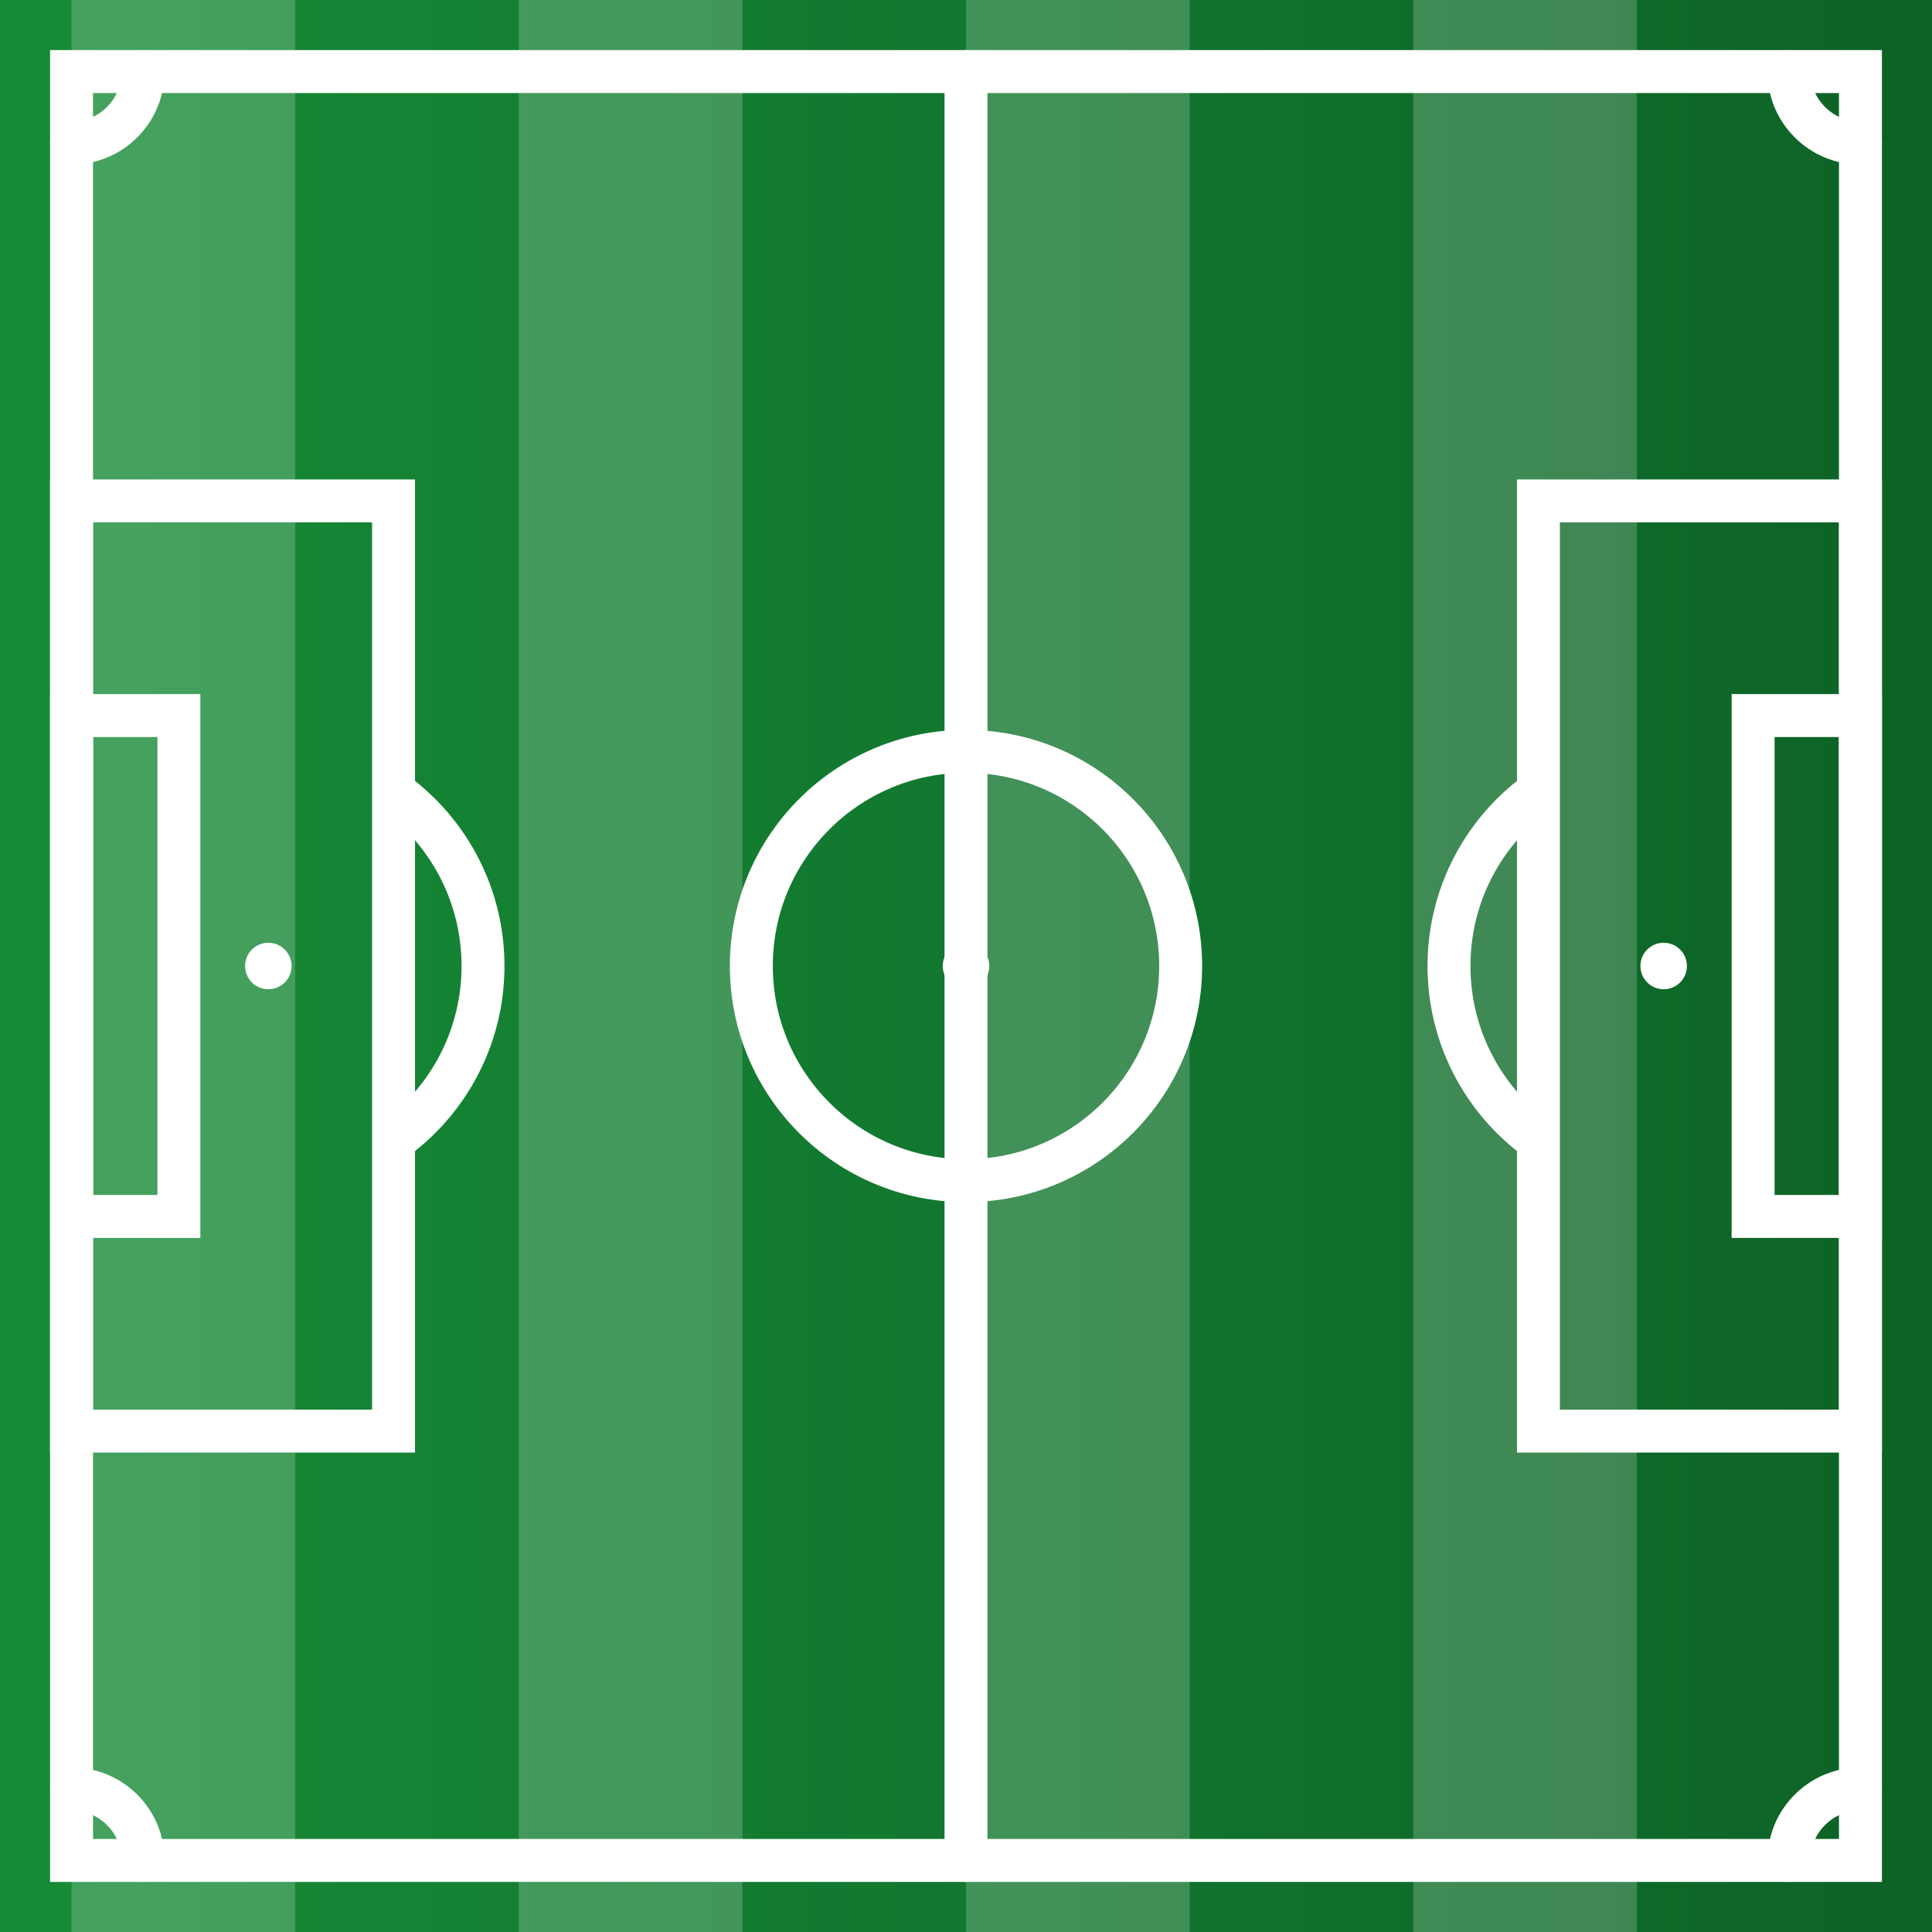
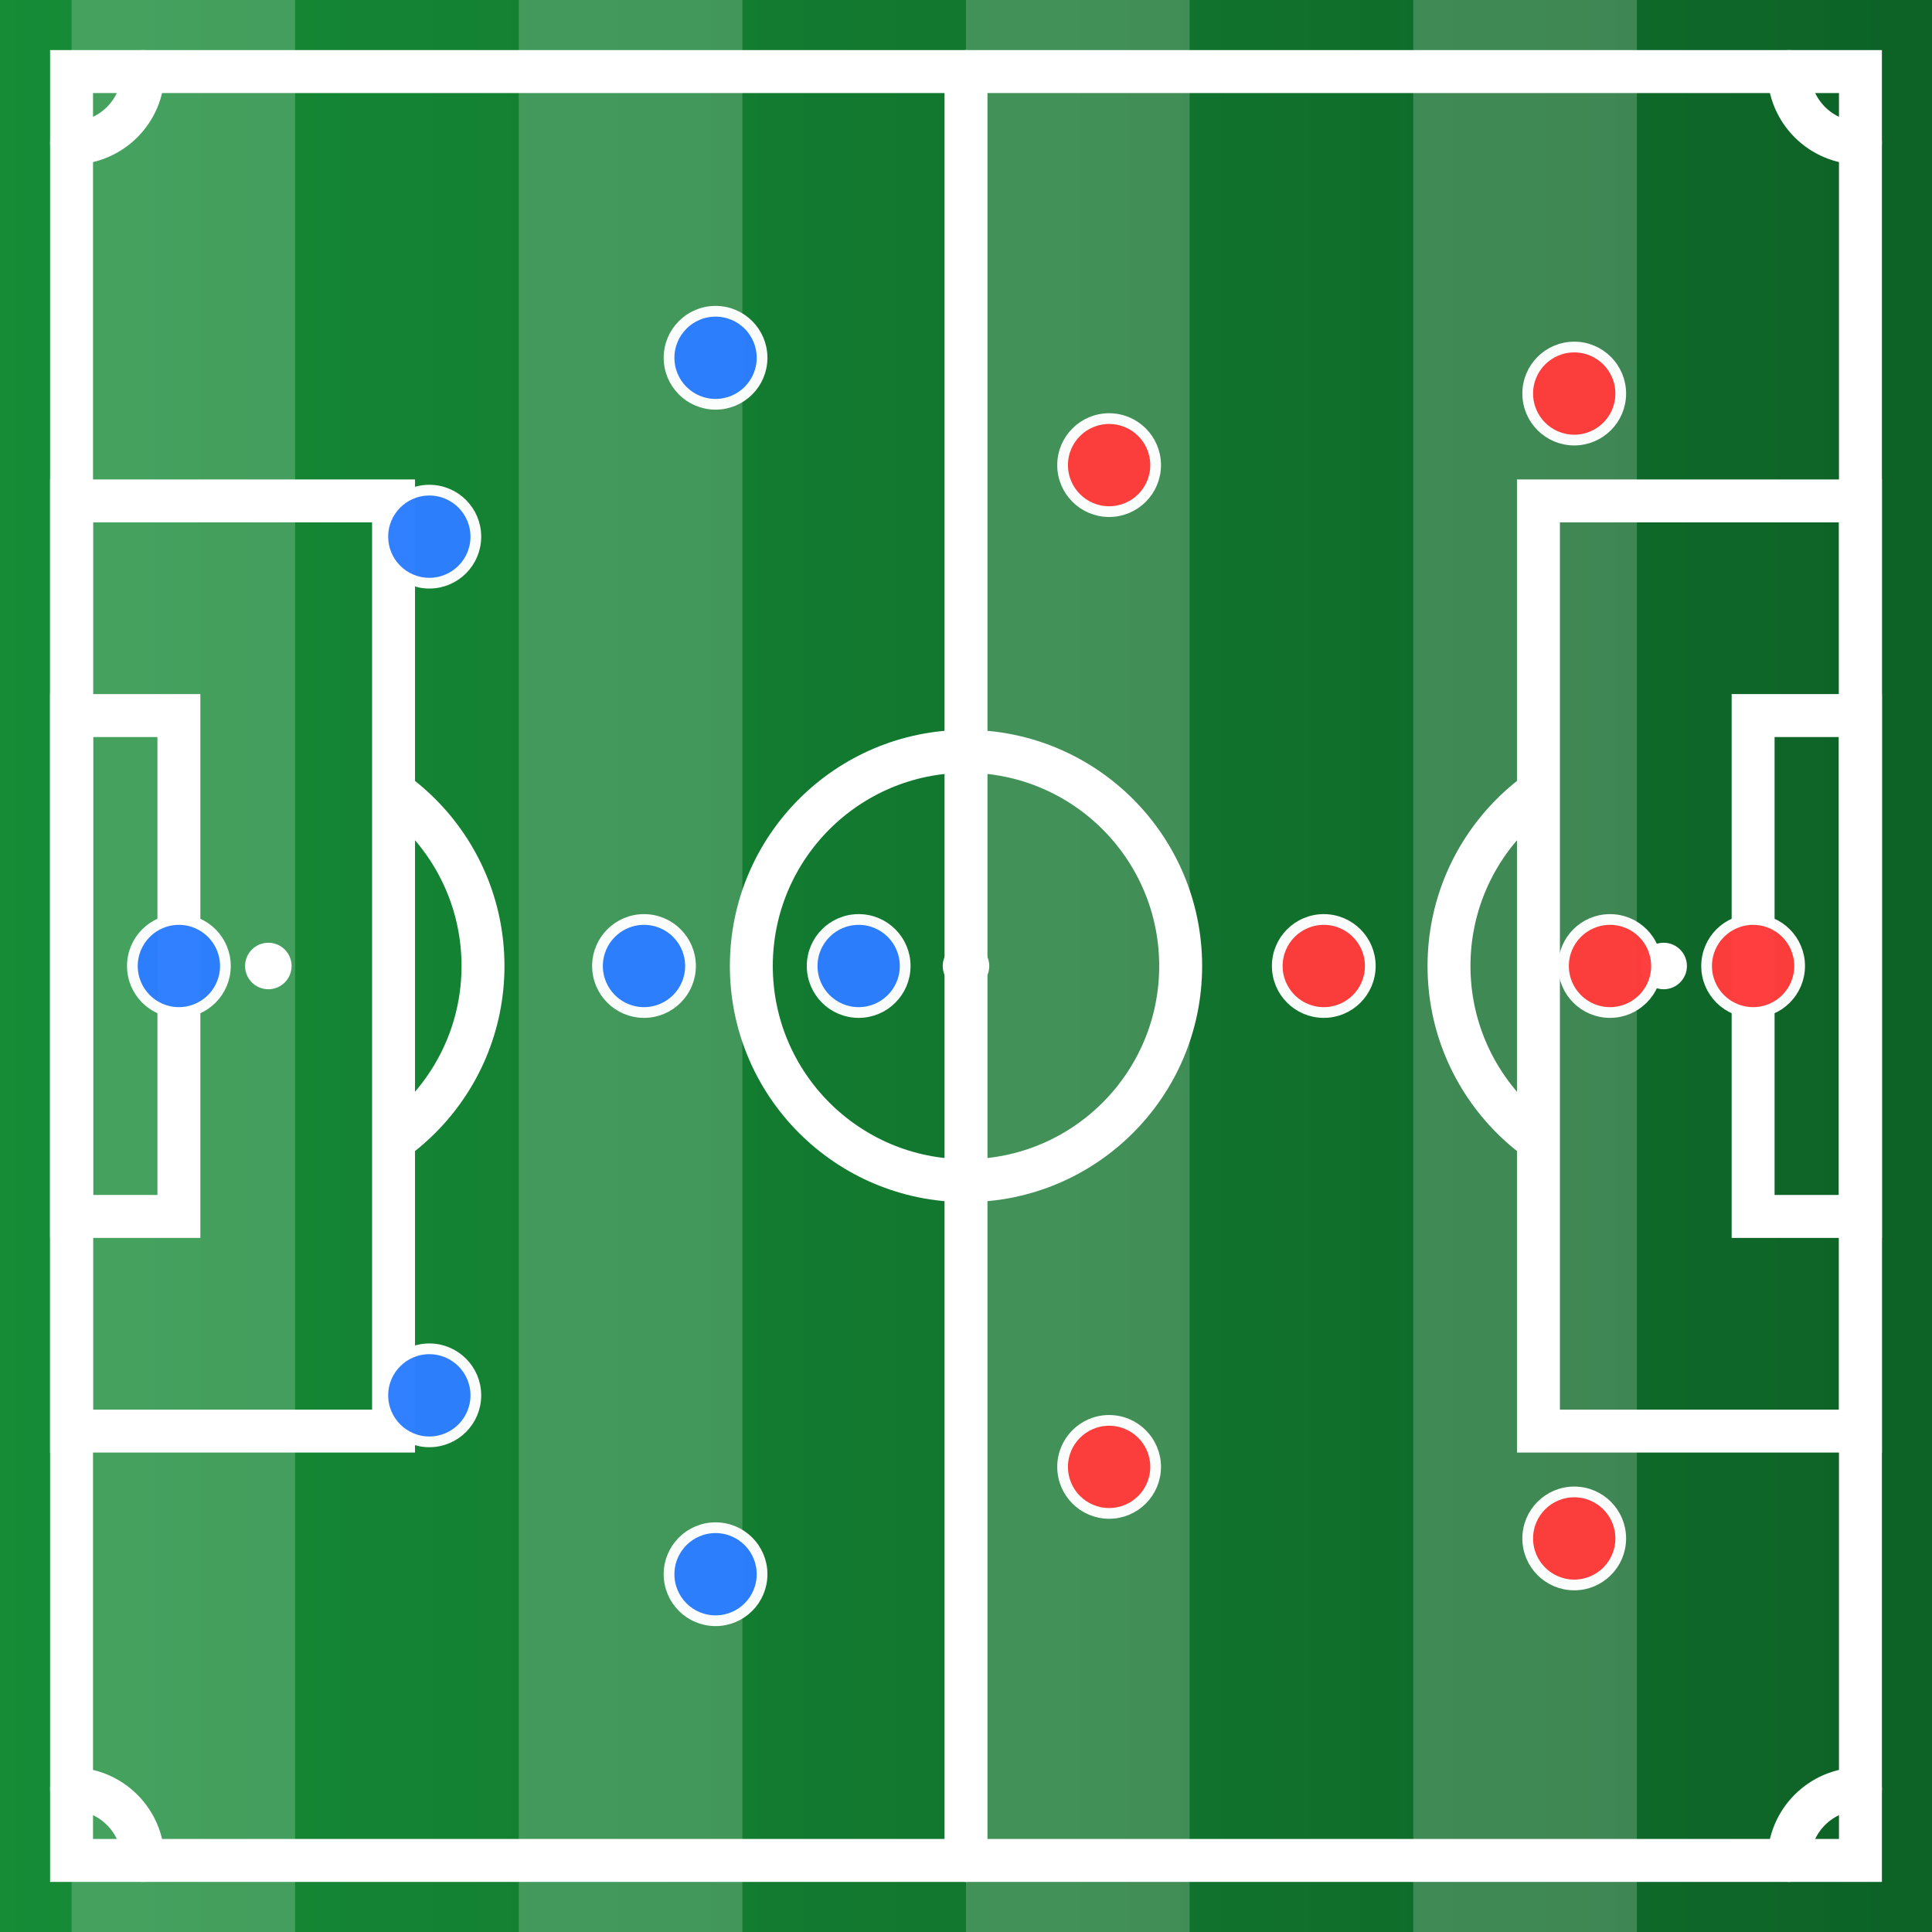
<svg xmlns="http://www.w3.org/2000/svg" viewBox="0 0 108 108" role="img" aria-label="Football field background">
  <defs>
    <linearGradient id="grass" x1="0" y1="0" x2="1" y2="0">
      <stop offset="0%" stop-color="#168c37" />
      <stop offset="100%" stop-color="#0d6226" />
    </linearGradient>
    <clipPath id="outsideLeftBox">
      <rect x="22" y="0" width="86" height="108" />
    </clipPath>
    <clipPath id="outsideRightBox">
      <rect x="0" y="0" width="86" height="108" />
    </clipPath>
  </defs>
  <rect width="108" height="108" fill="url(#grass)" />
  <g opacity="0.2">
    <rect x="4" y="0" width="12.5" height="108" fill="#ffffff" />
    <rect x="29" y="0" width="12.5" height="108" fill="#ffffff" />
    <rect x="54" y="0" width="12.5" height="108" fill="#ffffff" />
    <rect x="79" y="0" width="12.5" height="108" fill="#ffffff" />
  </g>
  <g stroke="#ffffff" stroke-width="2.4" fill="none" stroke-linecap="round" stroke-linejoin="miter">
    <rect x="4" y="4" width="100" height="100" />
    <line x1="54" y1="4" x2="54" y2="104" />
    <circle cx="54" cy="54" r="12" />
    <circle cx="54" cy="54" r="1.3" fill="#ffffff" stroke="none" />
    <rect x="4" y="28" width="18" height="52" />
    <rect x="4" y="40" width="6" height="28" />
    <circle cx="15" cy="54" r="1.3" fill="#ffffff" stroke="none" />
    <path d="M27 54              A12 12 0 0 1 15 66              A12 12 0 0 1 3 54              A12 12 0 0 1 15 42              A12 12 0 0 1 27 54" clip-path="url(#outsideLeftBox)" />
    <rect x="86" y="28" width="18" height="52" />
    <rect x="98" y="40" width="6" height="28" />
    <circle cx="93" cy="54" r="1.3" fill="#ffffff" stroke="none" />
    <path d="M81 54              A12 12 0 0 0 93 66              A12 12 0 0 0 105 54              A12 12 0 0 0 93 42              A12 12 0 0 0 81 54" clip-path="url(#outsideRightBox)" />
    <path d="M4 8 a4 4 0 0 0 4 -4" />
    <path d="M104 8 a4 4 0 0 1 -4 -4" />
    <path d="M4 100 a4 4 0 0 1 4 4" />
    <path d="M104 100 a4 4 0 0 0 -4 4" />
  </g>
+   <g id="players" stroke="#ffffff" stroke-width="0.6" opacity="0.98">
+     <circle cx="10" cy="54" r="2.6" fill="#2d7dff" />
+     <circle cx="24" cy="30" r="2.6" fill="#2d7dff" />
+     <circle cx="24" cy="78" r="2.6" fill="#2d7dff" />
+     <circle cx="40" cy="20" r="2.6" fill="#2d7dff" />
+     <circle cx="36" cy="54" r="2.6" fill="#2d7dff" />
+     <circle cx="40" cy="88" r="2.6" fill="#2d7dff" />
+     <circle cx="48" cy="54" r="2.6" fill="#2d7dff" />
+     <circle cx="98" cy="54" r="2.6" fill="#ff3b3b" />
+     <circle cx="88" cy="22" r="2.6" fill="#ff3b3b" />
+     <circle cx="90" cy="54" r="2.6" fill="#ff3b3b" />
+     <circle cx="88" cy="86" r="2.6" fill="#ff3b3b" />
+     <circle cx="74" cy="54" r="2.6" fill="#ff3b3b" />
+     <circle cx="62" cy="26" r="2.6" fill="#ff3b3b" />
+     <circle cx="62" cy="82" r="2.6" fill="#ff3b3b" />
+   </g>
</svg>
